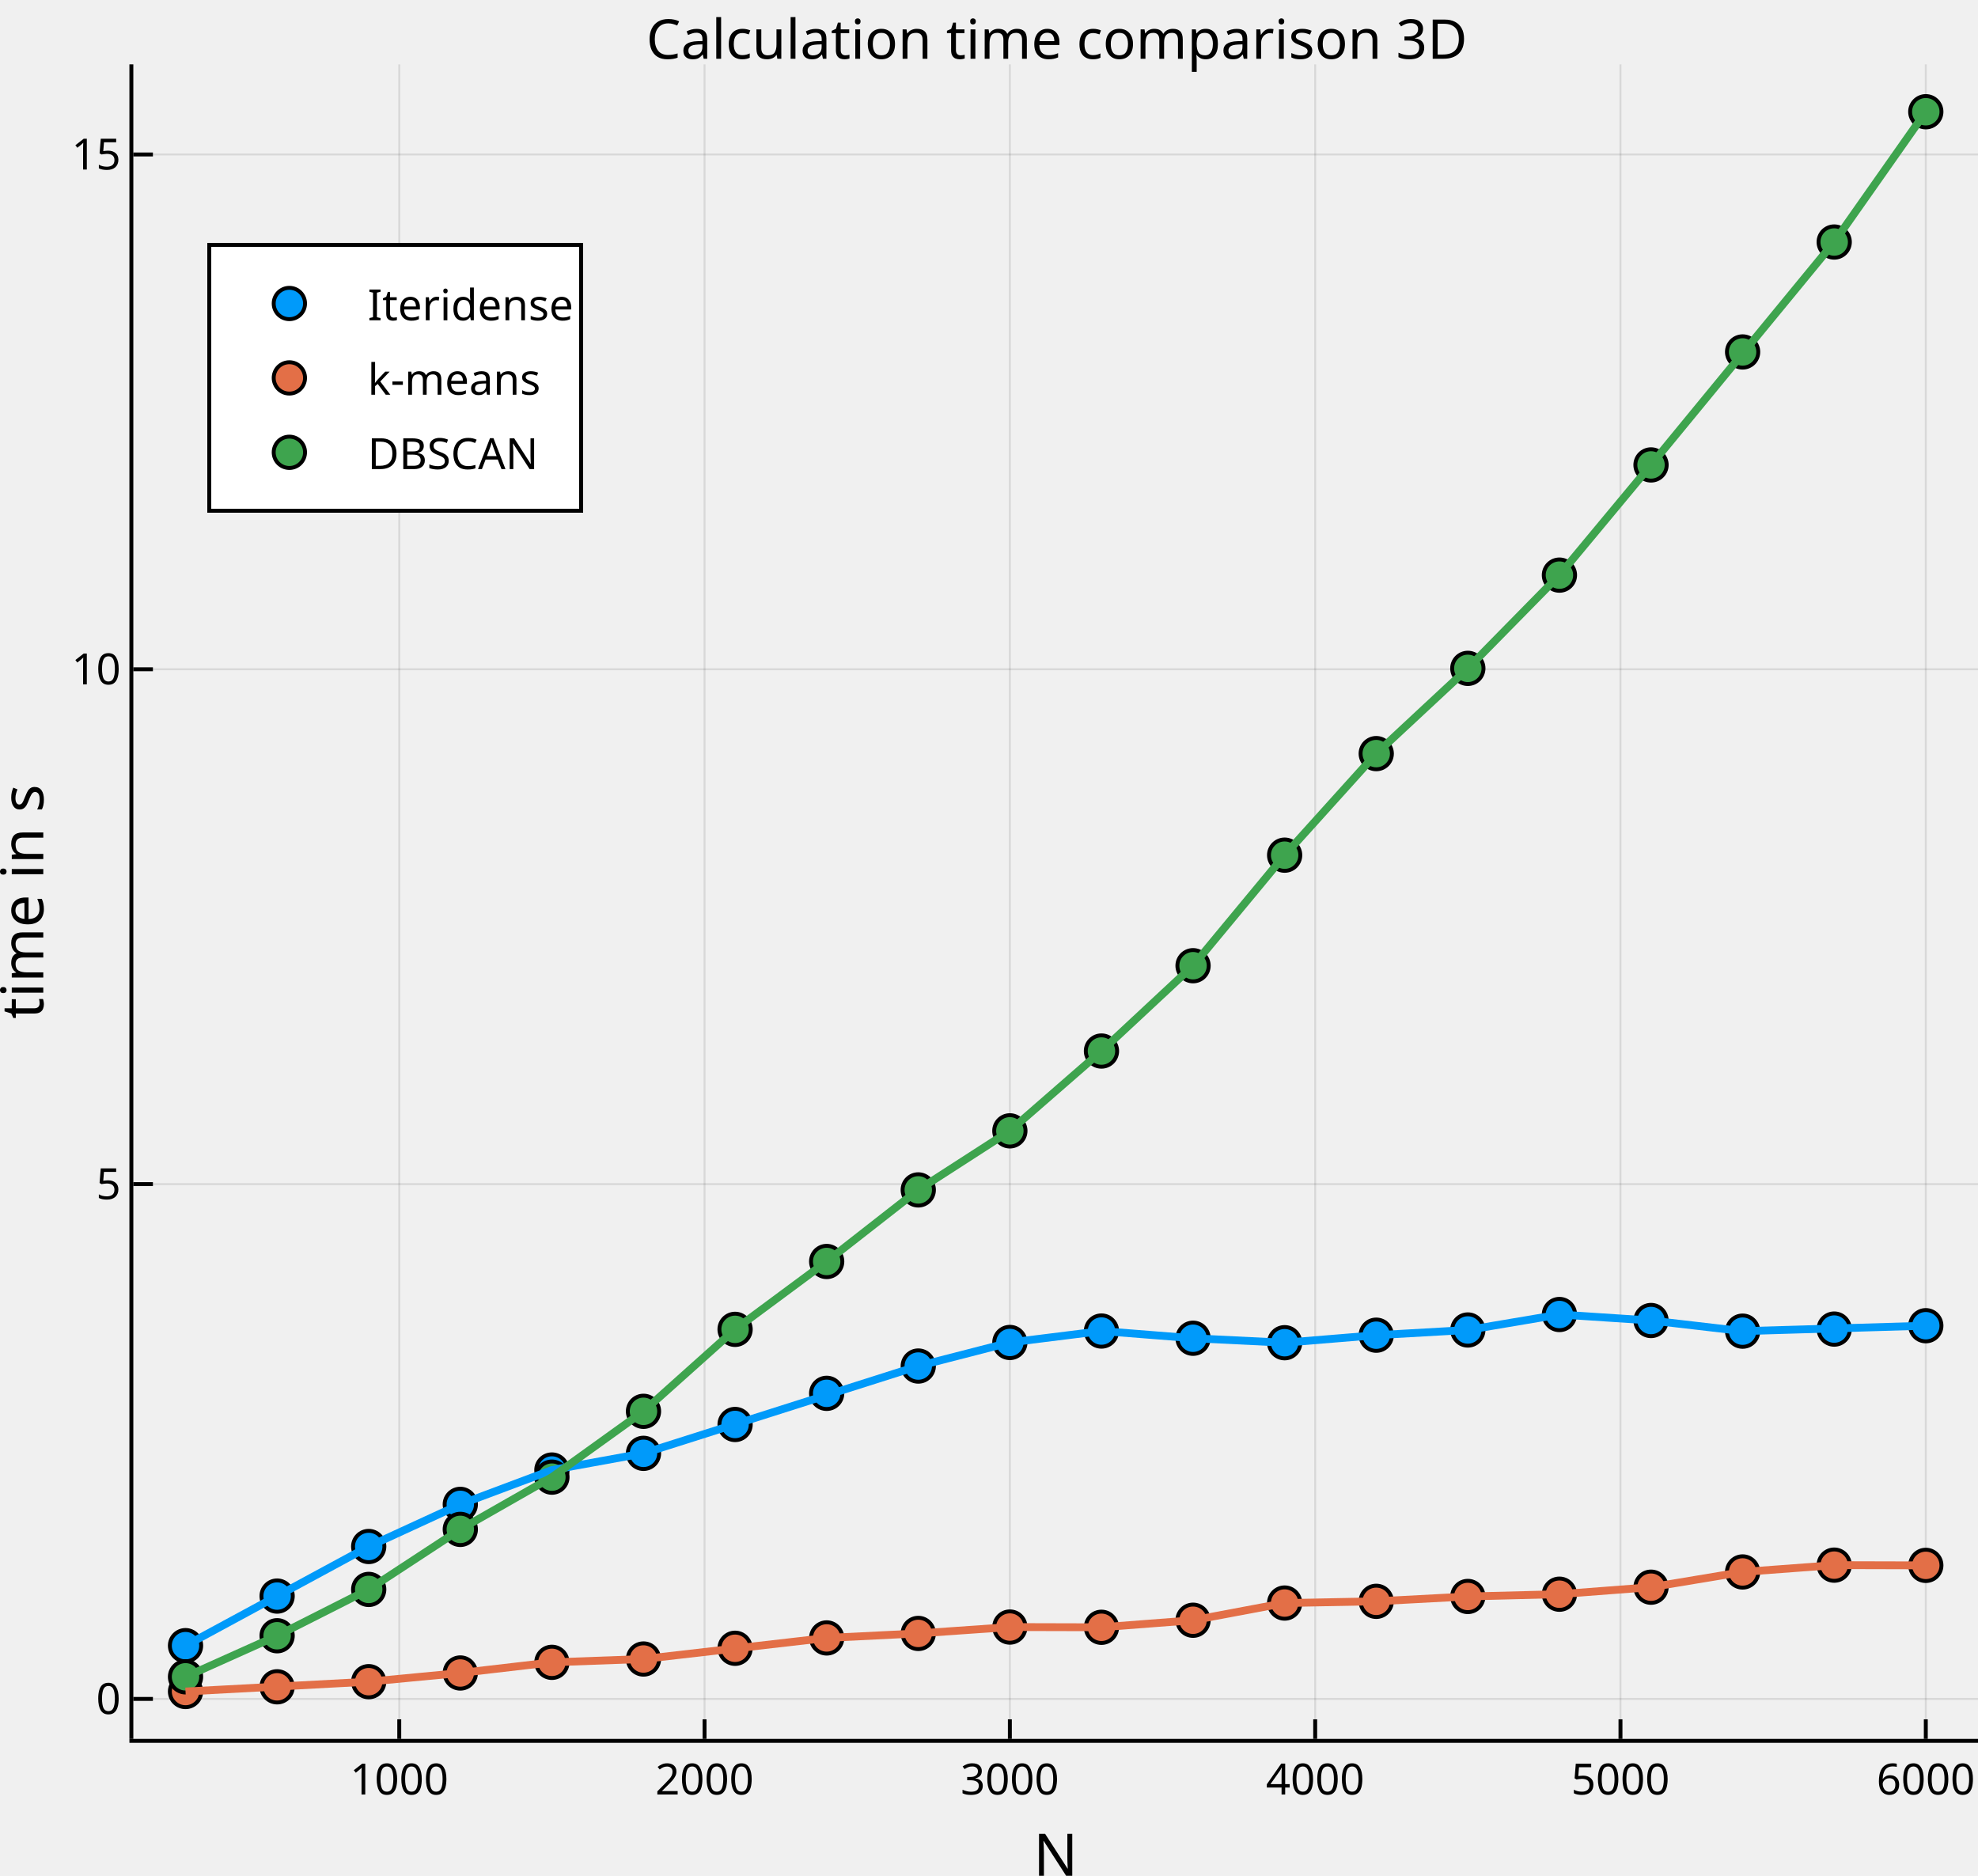
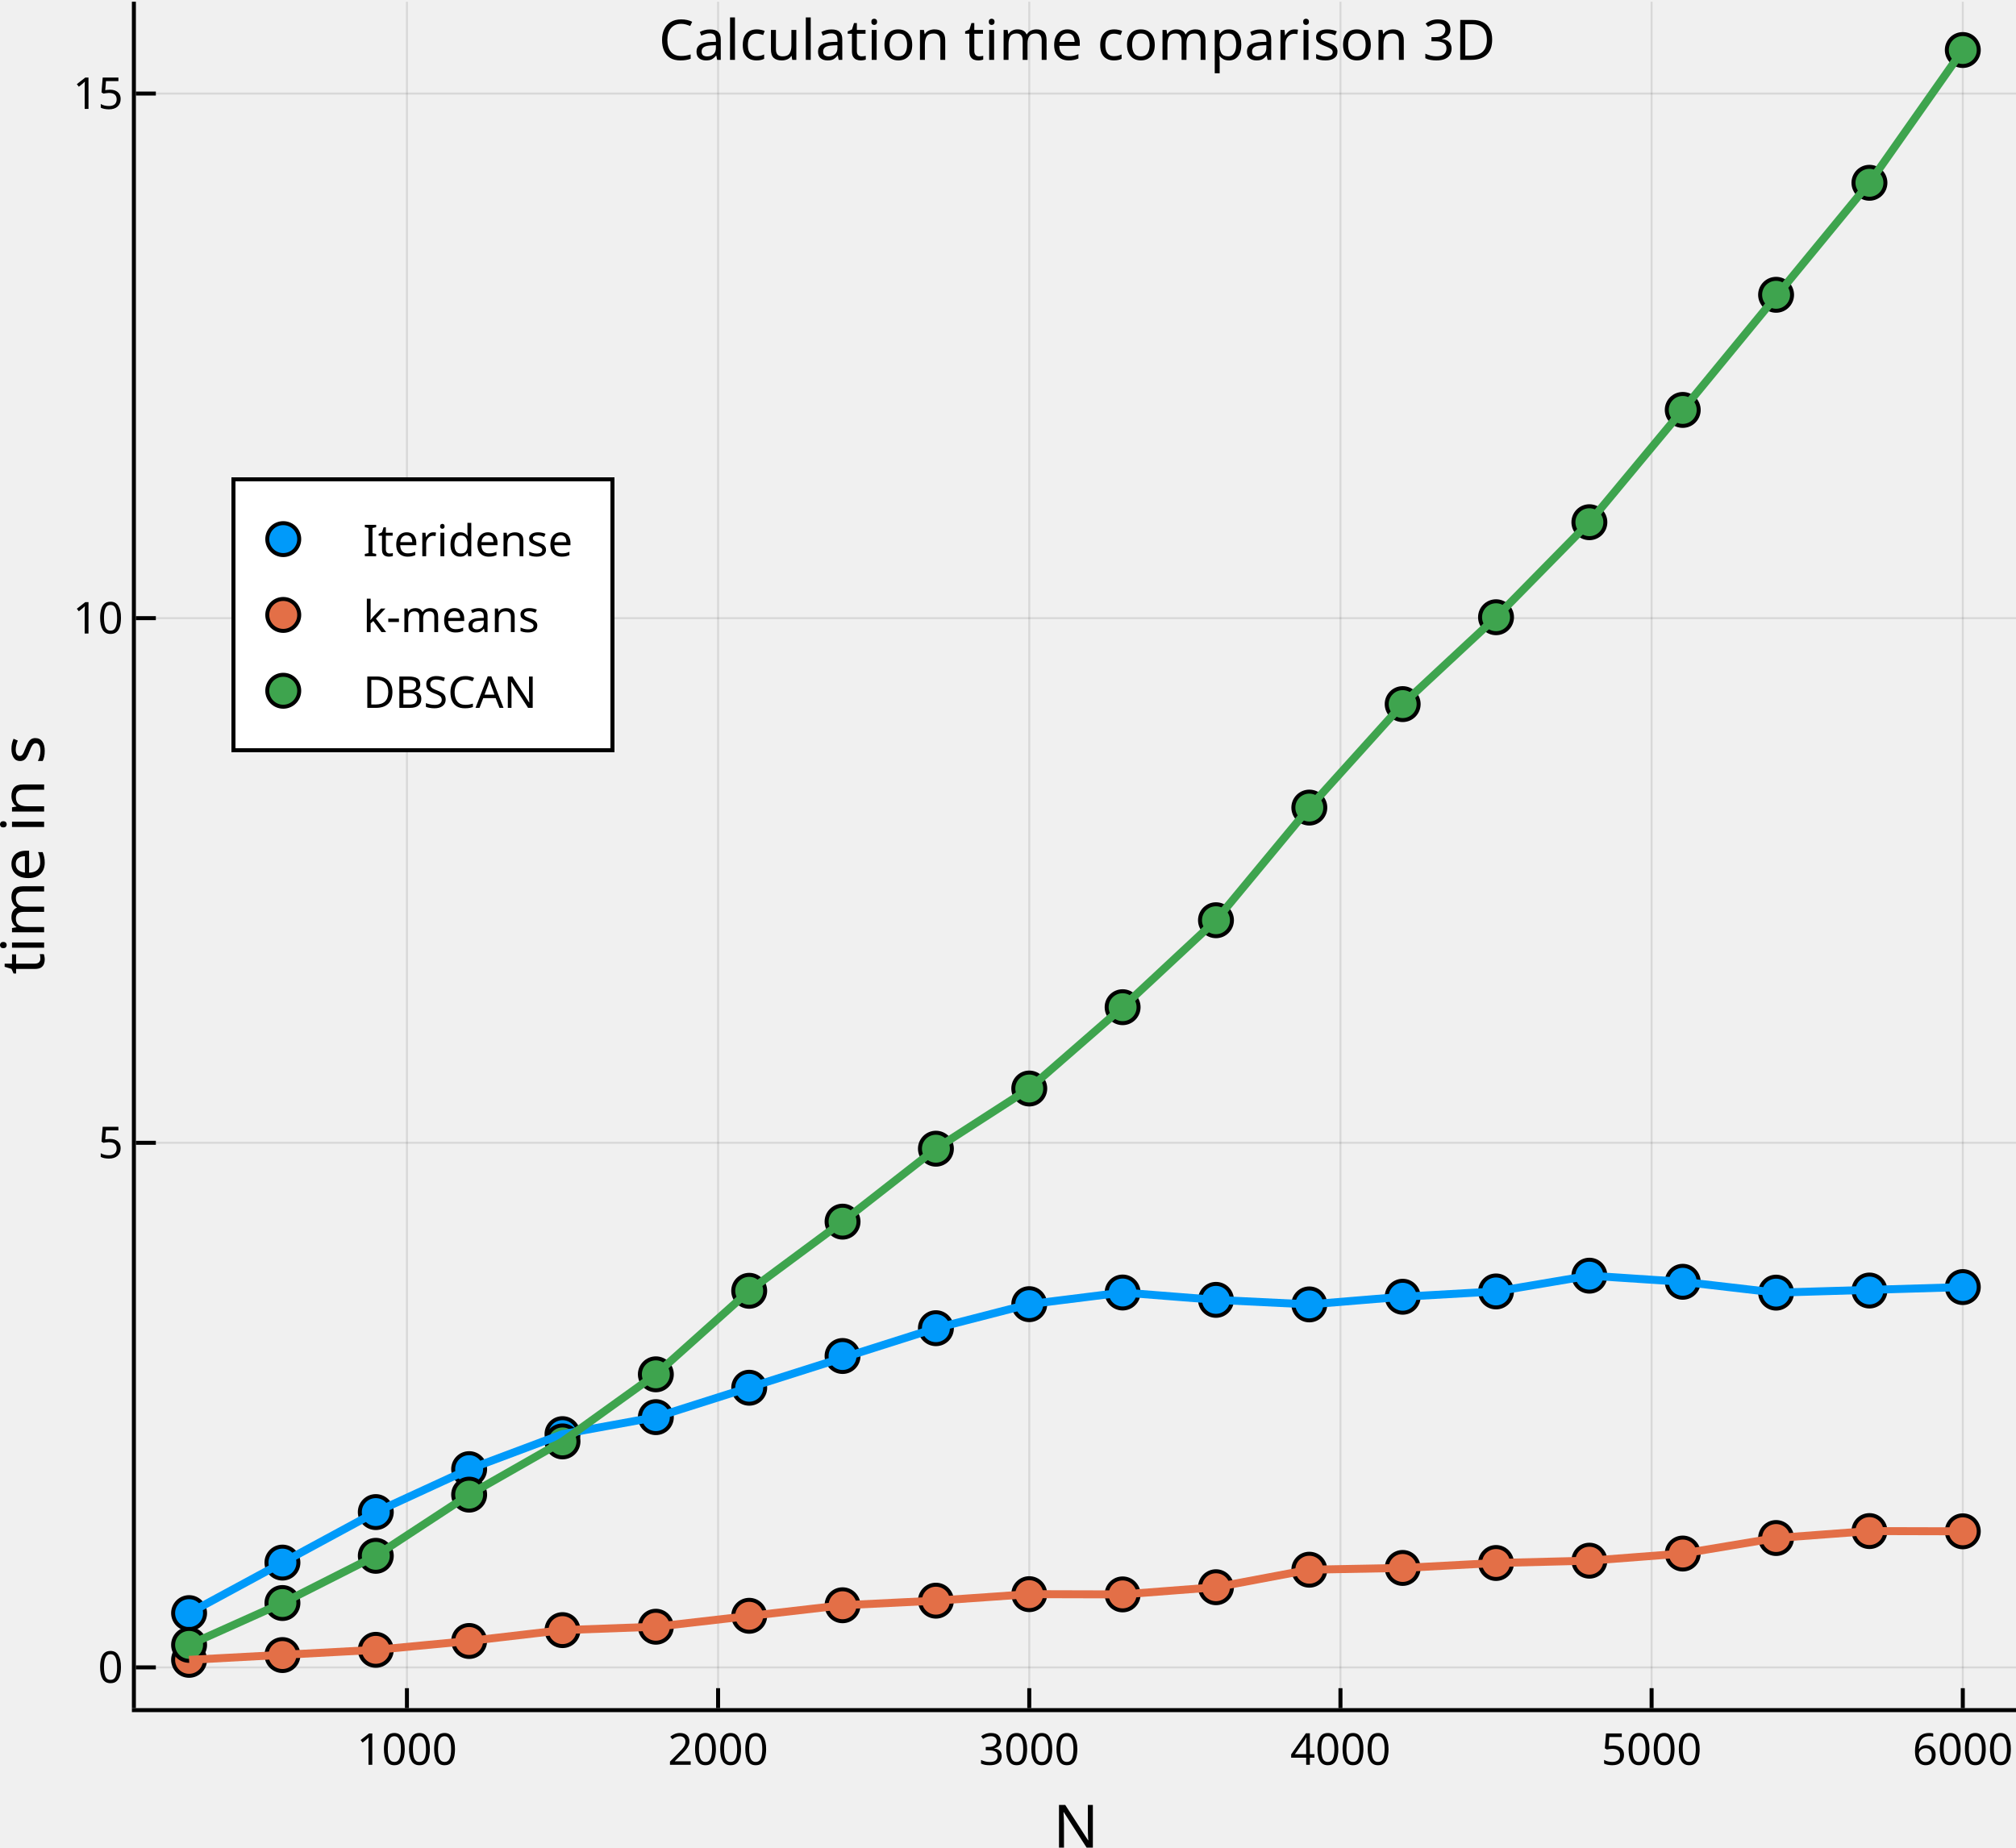
- <svg xmlns="http://www.w3.org/2000/svg" class="main-svg" width="505.118" height="479" version="1.1" id="svg193">
+ <svg xmlns="http://www.w3.org/2000/svg" class="main-svg" width="505.118" height="463" version="1.1" id="svg193">
  <defs id="defs-9450dd">
    <g class="clips" id="g5">
      <clipPath id="clip9450ddxyplot" class="plotclip">
        <rect width="471.07" height="427.61" id="rect2" x="0" y="0" />
      </clipPath>
      <clipPath class="axesclip" id="clip9450ddx">
        <rect x="36.993" y="0" width="471.07" height="512" id="rect3" />
      </clipPath>
      <clipPath class="axesclip" id="clip9450ddy">
        <rect x="0" y="36.433" width="512" height="427.61" id="rect4" />
      </clipPath>
      <clipPath class="axesclip" id="clip9450ddxy">
        <rect x="36.993" y="36.433" width="471.07" height="427.61" id="rect5" />
      </clipPath>
    </g>
    <g class="gradients" id="g6" />
    <g class="patterns" id="g7" />
  </defs>
-   <g class="bglayer" id="g8" transform="translate(-2.945383,-20)" />
-   <g class="layer-below" id="g11" transform="translate(-2.945383,-20)">
+   <g class="bglayer" id="g8" transform="translate(-2.945384,-36)" />
+   <g class="layer-below" id="g11" transform="translate(-2.945384,-36)">
    <g class="imagelayer" id="g9" />
    <g class="shapelayer" id="g10" />
  </g>
-   <g class="cartesianlayer" id="g151" transform="translate(-2.945383,-20)">
+   <g class="cartesianlayer" id="g151" transform="translate(-2.945384,-36)">
    <g class="subplot xy" id="g150">
      <g class="layer-subplot" id="g14">
        <g class="shapelayer" id="g12" />
        <g class="imagelayer" id="g13" />
      </g>
      <g class="minor-gridlayer" id="g17">
        <g class="x" id="g15" />
        <g class="y" id="g16" />
      </g>
      <g class="gridlayer" id="g27">
        <g class="x" id="g22">
          <path class="xgrid crisp" transform="translate(104.9026)" d="M 0,36.433 V 464.043" style="stroke:#000000;stroke-width:0.5px;stroke-opacity:0.1" id="path17" />
          <path class="xgrid crisp" transform="translate(182.8626)" d="M 0,36.433 V 464.043" style="stroke:#000000;stroke-width:0.5px;stroke-opacity:0.1" id="path18" />
          <path class="xgrid crisp" transform="translate(260.8326)" d="M 0,36.433 V 464.043" style="stroke:#000000;stroke-width:0.5px;stroke-opacity:0.1" id="path19" />
          <path class="xgrid crisp" transform="translate(338.8026)" d="M 0,36.433 V 464.043" style="stroke:#000000;stroke-width:0.5px;stroke-opacity:0.1" id="path20" />
          <path class="xgrid crisp" transform="translate(416.7626)" d="M 0,36.433 V 464.043" style="stroke:#000000;stroke-width:0.5px;stroke-opacity:0.1" id="path21" />
          <path class="xgrid crisp" transform="translate(494.7326)" d="M 0,36.433 V 464.043" style="stroke:#000000;stroke-width:0.5px;stroke-opacity:0.1" id="path22" />
        </g>
        <g class="y" id="g26">
          <path class="ygrid crisp" transform="translate(0,453.8333)" d="M 36.993,0 H 508.063" style="stroke:#000000;stroke-width:0.5px;stroke-opacity:0.1" id="path23" />
          <path class="ygrid crisp" transform="translate(0,322.3732)" d="M 36.993,0 H 508.063" style="stroke:#000000;stroke-width:0.5px;stroke-opacity:0.1" id="path24" />
          <path class="ygrid crisp" transform="translate(0,190.9033)" d="M 36.993,0 H 508.063" style="stroke:#000000;stroke-width:0.5px;stroke-opacity:0.1" id="path25" />
          <path class="ygrid crisp" transform="translate(0,59.44325)" d="M 36.993,0 H 508.063" style="stroke:#000000;stroke-width:0.5px;stroke-opacity:0.1" id="path26" />
        </g>
      </g>
      <g class="zerolinelayer" id="g28" />
      <g class="layer-between" id="g31">
        <g class="shapelayer" id="g29" />
        <g class="imagelayer" id="g30" />
      </g>
      <path class="xlines-below" id="path31" d="" />
      <path class="ylines-below" id="path32" d="" />
      <g class="overlines-below" id="g32" />
      <g class="xaxislayer-below" id="g33" />
      <g class="yaxislayer-below" id="g34" />
      <g class="overaxes-below" id="g35" />
      <g class="overplot" id="g128">
        <g class="xy" transform="translate(36.99256,36.43325)" clip-path="url(#clip9450ddxyplot)" id="g127">
          <g class="scatterlayer mlayer" id="g126">
            <g class="trace scatter tracea3b694" style="opacity:1;stroke-miterlimit:2" id="g59">
              <g class="fills" id="g36" />
              <g class="errorbars" id="g37" />
              <g class="lines" id="g38" />
              <g class="points" id="g57">
                <path class="point" transform="translate(13.33,403.8)" d="M 4,0 A 4,4 0 1 1 0,-4 4,4 0 0 1 4,0 Z" style="opacity:1;fill:#009afa;fill-opacity:1;stroke:#000000;stroke-width:1px;stroke-opacity:1" id="path38" />
                <path class="point" transform="translate(36.72,391.14)" d="M 4,0 A 4,4 0 1 1 0,-4 4,4 0 0 1 4,0 Z" style="opacity:1;fill:#009afa;fill-opacity:1;stroke:#000000;stroke-width:1px;stroke-opacity:1" id="path39" />
                <path class="point" transform="translate(60.11,378.48)" d="M 4,0 A 4,4 0 1 1 0,-4 4,4 0 0 1 4,0 Z" style="opacity:1;fill:#009afa;fill-opacity:1;stroke:#000000;stroke-width:1px;stroke-opacity:1" id="path40" />
                <path class="point" transform="translate(83.5,367.72)" d="M 4,0 A 4,4 0 1 1 0,-4 4,4 0 0 1 4,0 Z" style="opacity:1;fill:#009afa;fill-opacity:1;stroke:#000000;stroke-width:1px;stroke-opacity:1" id="path41" />
                <path class="point" transform="translate(106.89,358.95)" d="M 4,0 A 4,4 0 1 1 0,-4 4,4 0 0 1 4,0 Z" style="opacity:1;fill:#009afa;fill-opacity:1;stroke:#000000;stroke-width:1px;stroke-opacity:1" id="path42" />
                <path class="point" transform="translate(130.28,354.69)" d="M 4,0 A 4,4 0 1 1 0,-4 4,4 0 0 1 4,0 Z" style="opacity:1;fill:#009afa;fill-opacity:1;stroke:#000000;stroke-width:1px;stroke-opacity:1" id="path43" />
                <path class="point" transform="translate(153.67,347.32)" d="M 4,0 A 4,4 0 1 1 0,-4 4,4 0 0 1 4,0 Z" style="opacity:1;fill:#009afa;fill-opacity:1;stroke:#000000;stroke-width:1px;stroke-opacity:1" id="path44" />
                <path class="point" transform="translate(177.06,339.37)" d="M 4,0 A 4,4 0 1 1 0,-4 4,4 0 0 1 4,0 Z" style="opacity:1;fill:#009afa;fill-opacity:1;stroke:#000000;stroke-width:1px;stroke-opacity:1" id="path45" />
                <path class="point" transform="translate(200.45,332.4)" d="M 4,0 A 4,4 0 1 1 0,-4 4,4 0 0 1 4,0 Z" style="opacity:1;fill:#009afa;fill-opacity:1;stroke:#000000;stroke-width:1px;stroke-opacity:1" id="path46" />
                <path class="point" transform="translate(223.84,326.38)" d="M 4,0 A 4,4 0 1 1 0,-4 4,4 0 0 1 4,0 Z" style="opacity:1;fill:#009afa;fill-opacity:1;stroke:#000000;stroke-width:1px;stroke-opacity:1" id="path47" />
                <path class="point" transform="translate(247.23,323.46)" d="M 4,0 A 4,4 0 1 1 0,-4 4,4 0 0 1 4,0 Z" style="opacity:1;fill:#009afa;fill-opacity:1;stroke:#000000;stroke-width:1px;stroke-opacity:1" id="path48" />
                <path class="point" transform="translate(270.62,325.3)" d="M 4,0 A 4,4 0 1 1 0,-4 4,4 0 0 1 4,0 Z" style="opacity:1;fill:#009afa;fill-opacity:1;stroke:#000000;stroke-width:1px;stroke-opacity:1" id="path49" />
                <path class="point" transform="translate(294.01,326.44)" d="M 4,0 A 4,4 0 1 1 0,-4 4,4 0 0 1 4,0 Z" style="opacity:1;fill:#009afa;fill-opacity:1;stroke:#000000;stroke-width:1px;stroke-opacity:1" id="path50" />
                <path class="point" transform="translate(317.4,324.52)" d="M 4,0 A 4,4 0 1 1 0,-4 4,4 0 0 1 4,0 Z" style="opacity:1;fill:#009afa;fill-opacity:1;stroke:#000000;stroke-width:1px;stroke-opacity:1" id="path51" />
                <path class="point" transform="translate(340.79,323.19)" d="M 4,0 A 4,4 0 1 1 0,-4 4,4 0 0 1 4,0 Z" style="opacity:1;fill:#009afa;fill-opacity:1;stroke:#000000;stroke-width:1px;stroke-opacity:1" id="path52" />
                <path class="point" transform="translate(364.18,319.24)" d="M 4,0 A 4,4 0 1 1 0,-4 4,4 0 0 1 4,0 Z" style="opacity:1;fill:#009afa;fill-opacity:1;stroke:#000000;stroke-width:1px;stroke-opacity:1" id="path53" />
                <path class="point" transform="translate(387.57,320.77)" d="M 4,0 A 4,4 0 1 1 0,-4 4,4 0 0 1 4,0 Z" style="opacity:1;fill:#009afa;fill-opacity:1;stroke:#000000;stroke-width:1px;stroke-opacity:1" id="path54" />
                <path class="point" transform="translate(410.96,323.49)" d="M 4,0 A 4,4 0 1 1 0,-4 4,4 0 0 1 4,0 Z" style="opacity:1;fill:#009afa;fill-opacity:1;stroke:#000000;stroke-width:1px;stroke-opacity:1" id="path55" />
                <path class="point" transform="translate(434.35,322.96)" d="M 4,0 A 4,4 0 1 1 0,-4 4,4 0 0 1 4,0 Z" style="opacity:1;fill:#009afa;fill-opacity:1;stroke:#000000;stroke-width:1px;stroke-opacity:1" id="path56" />
                <path class="point" transform="translate(457.74,322.1)" d="M 4,0 A 4,4 0 1 1 0,-4 4,4 0 0 1 4,0 Z" style="opacity:1;fill:#009afa;fill-opacity:1;stroke:#000000;stroke-width:1px;stroke-opacity:1" id="path57" />
              </g>
              <g class="text" id="g58" />
            </g>
            <g class="trace scatter tracee10863" style="opacity:1;stroke-miterlimit:2" id="g83">
              <g class="fills" id="g60" />
              <g class="errorbars" id="g61" />
              <g class="lines" id="g62" />
              <g class="points" id="g81">
                <path class="point" transform="translate(13.33,415.51)" d="M 4,0 A 4,4 0 1 1 0,-4 4,4 0 0 1 4,0 Z" style="opacity:1;fill:#e36f47;fill-opacity:1;stroke:#000000;stroke-width:1px;stroke-opacity:1" id="path62" />
                <path class="point" transform="translate(36.72,414.31)" d="M 4,0 A 4,4 0 1 1 0,-4 4,4 0 0 1 4,0 Z" style="opacity:1;fill:#e36f47;fill-opacity:1;stroke:#000000;stroke-width:1px;stroke-opacity:1" id="path63" />
                <path class="point" transform="translate(60.11,413)" d="M 4,0 A 4,4 0 1 1 0,-4 4,4 0 0 1 4,0 Z" style="opacity:1;fill:#e36f47;fill-opacity:1;stroke:#000000;stroke-width:1px;stroke-opacity:1" id="path64" />
                <path class="point" transform="translate(83.5,410.78)" d="M 4,0 A 4,4 0 1 1 0,-4 4,4 0 0 1 4,0 Z" style="opacity:1;fill:#e36f47;fill-opacity:1;stroke:#000000;stroke-width:1px;stroke-opacity:1" id="path65" />
                <path class="point" transform="translate(106.89,408.06)" d="M 4,0 A 4,4 0 1 1 0,-4 4,4 0 0 1 4,0 Z" style="opacity:1;fill:#e36f47;fill-opacity:1;stroke:#000000;stroke-width:1px;stroke-opacity:1" id="path66" />
                <path class="point" transform="translate(130.28,407.21)" d="M 4,0 A 4,4 0 1 1 0,-4 4,4 0 0 1 4,0 Z" style="opacity:1;fill:#e36f47;fill-opacity:1;stroke:#000000;stroke-width:1px;stroke-opacity:1" id="path67" />
                <path class="point" transform="translate(153.67,404.47)" d="M 4,0 A 4,4 0 1 1 0,-4 4,4 0 0 1 4,0 Z" style="opacity:1;fill:#e36f47;fill-opacity:1;stroke:#000000;stroke-width:1px;stroke-opacity:1" id="path68" />
                <path class="point" transform="translate(177.06,401.83)" d="M 4,0 A 4,4 0 1 1 0,-4 4,4 0 0 1 4,0 Z" style="opacity:1;fill:#e36f47;fill-opacity:1;stroke:#000000;stroke-width:1px;stroke-opacity:1" id="path69" />
                <path class="point" transform="translate(200.45,400.68)" d="M 4,0 A 4,4 0 1 1 0,-4 4,4 0 0 1 4,0 Z" style="opacity:1;fill:#e36f47;fill-opacity:1;stroke:#000000;stroke-width:1px;stroke-opacity:1" id="path70" />
                <path class="point" transform="translate(223.84,399.05)" d="M 4,0 A 4,4 0 1 1 0,-4 4,4 0 0 1 4,0 Z" style="opacity:1;fill:#e36f47;fill-opacity:1;stroke:#000000;stroke-width:1px;stroke-opacity:1" id="path71" />
                <path class="point" transform="translate(247.23,399.11)" d="M 4,0 A 4,4 0 1 1 0,-4 4,4 0 0 1 4,0 Z" style="opacity:1;fill:#e36f47;fill-opacity:1;stroke:#000000;stroke-width:1px;stroke-opacity:1" id="path72" />
                <path class="point" transform="translate(270.62,397.31)" d="M 4,0 A 4,4 0 1 1 0,-4 4,4 0 0 1 4,0 Z" style="opacity:1;fill:#e36f47;fill-opacity:1;stroke:#000000;stroke-width:1px;stroke-opacity:1" id="path73" />
                <path class="point" transform="translate(294.01,392.92)" d="M 4,0 A 4,4 0 1 1 0,-4 4,4 0 0 1 4,0 Z" style="opacity:1;fill:#e36f47;fill-opacity:1;stroke:#000000;stroke-width:1px;stroke-opacity:1" id="path74" />
                <path class="point" transform="translate(317.4,392.48)" d="M 4,0 A 4,4 0 1 1 0,-4 4,4 0 0 1 4,0 Z" style="opacity:1;fill:#e36f47;fill-opacity:1;stroke:#000000;stroke-width:1px;stroke-opacity:1" id="path75" />
                <path class="point" transform="translate(340.79,391.24)" d="M 4,0 A 4,4 0 1 1 0,-4 4,4 0 0 1 4,0 Z" style="opacity:1;fill:#e36f47;fill-opacity:1;stroke:#000000;stroke-width:1px;stroke-opacity:1" id="path76" />
                <path class="point" transform="translate(364.18,390.66)" d="M 4,0 A 4,4 0 1 1 0,-4 4,4 0 0 1 4,0 Z" style="opacity:1;fill:#e36f47;fill-opacity:1;stroke:#000000;stroke-width:1px;stroke-opacity:1" id="path77" />
                <path class="point" transform="translate(387.57,388.87)" d="M 4,0 A 4,4 0 1 1 0,-4 4,4 0 0 1 4,0 Z" style="opacity:1;fill:#e36f47;fill-opacity:1;stroke:#000000;stroke-width:1px;stroke-opacity:1" id="path78" />
                <path class="point" transform="translate(410.96,384.98)" d="M 4,0 A 4,4 0 1 1 0,-4 4,4 0 0 1 4,0 Z" style="opacity:1;fill:#e36f47;fill-opacity:1;stroke:#000000;stroke-width:1px;stroke-opacity:1" id="path79" />
                <path class="point" transform="translate(434.35,383.24)" d="M 4,0 A 4,4 0 1 1 0,-4 4,4 0 0 1 4,0 Z" style="opacity:1;fill:#e36f47;fill-opacity:1;stroke:#000000;stroke-width:1px;stroke-opacity:1" id="path80" />
                <path class="point" transform="translate(457.74,383.3)" d="M 4,0 A 4,4 0 1 1 0,-4 4,4 0 0 1 4,0 Z" style="opacity:1;fill:#e36f47;fill-opacity:1;stroke:#000000;stroke-width:1px;stroke-opacity:1" id="path81" />
              </g>
              <g class="text" id="g82" />
            </g>
            <g class="trace scatter trace225c1b" style="opacity:1;stroke-miterlimit:2" id="g107">
              <g class="fills" id="g84" />
              <g class="errorbars" id="g85" />
              <g class="lines" id="g86" />
              <g class="points" id="g105">
                <path class="point" transform="translate(13.33,411.76)" d="M 4,0 A 4,4 0 1 1 0,-4 4,4 0 0 1 4,0 Z" style="opacity:1;fill:#3ea44e;fill-opacity:1;stroke:#000000;stroke-width:1px;stroke-opacity:1" id="path86" />
                <path class="point" transform="translate(36.72,401.27)" d="M 4,0 A 4,4 0 1 1 0,-4 4,4 0 0 1 4,0 Z" style="opacity:1;fill:#3ea44e;fill-opacity:1;stroke:#000000;stroke-width:1px;stroke-opacity:1" id="path87" />
                <path class="point" transform="translate(60.11,389.44)" d="M 4,0 A 4,4 0 1 1 0,-4 4,4 0 0 1 4,0 Z" style="opacity:1;fill:#3ea44e;fill-opacity:1;stroke:#000000;stroke-width:1px;stroke-opacity:1" id="path88" />
                <path class="point" transform="translate(83.5,374.11)" d="M 4,0 A 4,4 0 1 1 0,-4 4,4 0 0 1 4,0 Z" style="opacity:1;fill:#3ea44e;fill-opacity:1;stroke:#000000;stroke-width:1px;stroke-opacity:1" id="path89" />
                <path class="point" transform="translate(106.89,360.77)" d="M 4,0 A 4,4 0 1 1 0,-4 4,4 0 0 1 4,0 Z" style="opacity:1;fill:#3ea44e;fill-opacity:1;stroke:#000000;stroke-width:1px;stroke-opacity:1" id="path90" />
                <path class="point" transform="translate(130.28,343.96)" d="M 4,0 A 4,4 0 1 1 0,-4 4,4 0 0 1 4,0 Z" style="opacity:1;fill:#3ea44e;fill-opacity:1;stroke:#000000;stroke-width:1px;stroke-opacity:1" id="path91" />
                <path class="point" transform="translate(153.67,323.03)" d="M 4,0 A 4,4 0 1 1 0,-4 4,4 0 0 1 4,0 Z" style="opacity:1;fill:#3ea44e;fill-opacity:1;stroke:#000000;stroke-width:1px;stroke-opacity:1" id="path92" />
                <path class="point" transform="translate(177.06,305.7)" d="M 4,0 A 4,4 0 1 1 0,-4 4,4 0 0 1 4,0 Z" style="opacity:1;fill:#3ea44e;fill-opacity:1;stroke:#000000;stroke-width:1px;stroke-opacity:1" id="path93" />
                <path class="point" transform="translate(200.45,287.42)" d="M 4,0 A 4,4 0 1 1 0,-4 4,4 0 0 1 4,0 Z" style="opacity:1;fill:#3ea44e;fill-opacity:1;stroke:#000000;stroke-width:1px;stroke-opacity:1" id="path94" />
                <path class="point" transform="translate(223.84,272.34)" d="M 4,0 A 4,4 0 1 1 0,-4 4,4 0 0 1 4,0 Z" style="opacity:1;fill:#3ea44e;fill-opacity:1;stroke:#000000;stroke-width:1px;stroke-opacity:1" id="path95" />
                <path class="point" transform="translate(247.23,251.96)" d="M 4,0 A 4,4 0 1 1 0,-4 4,4 0 0 1 4,0 Z" style="opacity:1;fill:#3ea44e;fill-opacity:1;stroke:#000000;stroke-width:1px;stroke-opacity:1" id="path96" />
                <path class="point" transform="translate(270.62,230.17)" d="M 4,0 A 4,4 0 1 1 0,-4 4,4 0 0 1 4,0 Z" style="opacity:1;fill:#3ea44e;fill-opacity:1;stroke:#000000;stroke-width:1px;stroke-opacity:1" id="path97" />
                <path class="point" transform="translate(294.01,201.94)" d="M 4,0 A 4,4 0 1 1 0,-4 4,4 0 0 1 4,0 Z" style="opacity:1;fill:#3ea44e;fill-opacity:1;stroke:#000000;stroke-width:1px;stroke-opacity:1" id="path98" />
                <path class="point" transform="translate(317.4,176.01)" d="M 4,0 A 4,4 0 1 1 0,-4 4,4 0 0 1 4,0 Z" style="opacity:1;fill:#3ea44e;fill-opacity:1;stroke:#000000;stroke-width:1px;stroke-opacity:1" id="path99" />
                <path class="point" transform="translate(340.79,154.24)" d="M 4,0 A 4,4 0 1 1 0,-4 4,4 0 0 1 4,0 Z" style="opacity:1;fill:#3ea44e;fill-opacity:1;stroke:#000000;stroke-width:1px;stroke-opacity:1" id="path100" />
                <path class="point" transform="translate(364.18,130.43)" d="M 4,0 A 4,4 0 1 1 0,-4 4,4 0 0 1 4,0 Z" style="opacity:1;fill:#3ea44e;fill-opacity:1;stroke:#000000;stroke-width:1px;stroke-opacity:1" id="path101" />
                <path class="point" transform="translate(387.57,102.29)" d="M 4,0 A 4,4 0 1 1 0,-4 4,4 0 0 1 4,0 Z" style="opacity:1;fill:#3ea44e;fill-opacity:1;stroke:#000000;stroke-width:1px;stroke-opacity:1" id="path102" />
                <path class="point" transform="translate(410.96,73.44)" d="M 4,0 A 4,4 0 1 1 0,-4 4,4 0 0 1 4,0 Z" style="opacity:1;fill:#3ea44e;fill-opacity:1;stroke:#000000;stroke-width:1px;stroke-opacity:1" id="path103" />
                <path class="point" transform="translate(434.35,45.37)" d="M 4,0 A 4,4 0 1 1 0,-4 4,4 0 0 1 4,0 Z" style="opacity:1;fill:#3ea44e;fill-opacity:1;stroke:#000000;stroke-width:1px;stroke-opacity:1" id="path104" />
                <path class="point" transform="translate(457.74,12.1)" d="M 4,0 A 4,4 0 1 1 0,-4 4,4 0 0 1 4,0 Z" style="opacity:1;fill:#3ea44e;fill-opacity:1;stroke:#000000;stroke-width:1px;stroke-opacity:1" id="path105" />
              </g>
              <g class="text" id="g106" />
            </g>
            <g class="trace scatter trace5a25fa" style="opacity:1;stroke-miterlimit:2" id="g113">
              <g class="fills" id="g108" />
              <g class="errorbars" id="g109" />
              <g class="lines" id="g110">
                <path class="js-line" d="m 13.33,403.8 46.78,-25.32 23.39,-10.76 23.39,-8.77 23.39,-4.26 70.17,-22.29 23.39,-6.02 23.39,-2.92 23.39,1.84 23.39,1.14 23.39,-1.92 23.39,-1.33 23.39,-3.95 23.39,1.53 23.39,2.72 46.78,-1.39" style="opacity:1;vector-effect:none;fill:none;stroke:#009afa;stroke-width:2px;stroke-opacity:1" id="path109" />
              </g>
              <g class="points" id="g111" />
              <g class="text" id="g112" />
            </g>
            <g class="trace scatter trace7d11cc" style="opacity:1;stroke-miterlimit:2" id="g119">
              <g class="fills" id="g114" />
              <g class="errorbars" id="g115" />
              <g class="lines" id="g116">
                <path class="js-line" d="m 13.33,415.51 46.78,-2.51 23.39,-2.22 23.39,-2.72 23.39,-0.85 46.78,-5.38 23.39,-1.15 23.39,-1.63 23.39,0.06 23.39,-1.8 23.39,-4.39 23.39,-0.44 23.39,-1.24 23.39,-0.58 23.39,-1.79 23.39,-3.89 23.39,-1.74 23.39,0.06" style="opacity:1;vector-effect:none;fill:none;stroke:#e36f47;stroke-width:2px;stroke-opacity:1" id="path115" />
              </g>
              <g class="points" id="g117" />
              <g class="text" id="g118" />
            </g>
            <g class="trace scatter traceac57f1" style="opacity:1;stroke-miterlimit:2" id="g125">
              <g class="fills" id="g120" />
              <g class="errorbars" id="g121" />
              <g class="lines" id="g122">
                <path class="js-line" d="m 13.33,411.76 23.39,-10.49 23.39,-11.83 23.39,-15.33 23.39,-13.34 23.39,-16.81 23.39,-20.93 23.39,-17.33 23.39,-18.28 23.39,-15.08 23.39,-20.38 23.39,-21.79 23.39,-28.23 23.39,-25.93 23.39,-21.77 23.39,-23.81 23.39,-28.14 46.78,-56.92 23.39,-33.27" style="opacity:1;vector-effect:none;fill:none;stroke:#3ea44e;stroke-width:2px;stroke-opacity:1" id="path121" />
              </g>
              <g class="points" id="g123" />
              <g class="text" id="g124" />
            </g>
          </g>
        </g>
      </g>
      <path class="xlines-above crisp" d="M 35.993,464.543 H 508.063" style="fill:none;stroke:#000000;stroke-width:1px;stroke-opacity:1" id="path128" />
      <path class="ylines-above crisp" d="M 36.493,36.433 V 464.043" style="fill:none;stroke:#000000;stroke-width:1px;stroke-opacity:1" id="path129" />
      <g class="overlines-above" id="g129" />
      <g class="xaxislayer-above" id="g141">
        <path class="xtick ticks crisp" d="m 0,464.043 v -5" transform="translate(104.9026)" style="stroke:#000000;stroke-width:1px;stroke-opacity:1" id="path130" />
        <path class="xtick ticks crisp" d="m 0,464.043 v -5" transform="translate(182.8626)" style="stroke:#000000;stroke-width:1px;stroke-opacity:1" id="path131" />
        <path class="xtick ticks crisp" d="m 0,464.043 v -5" transform="translate(260.8326)" style="stroke:#000000;stroke-width:1px;stroke-opacity:1" id="path132" />
        <path class="xtick ticks crisp" d="m 0,464.043 v -5" transform="translate(338.8026)" style="stroke:#000000;stroke-width:1px;stroke-opacity:1" id="path133" />
        <path class="xtick ticks crisp" d="m 0,464.043 v -5" transform="translate(416.7626)" style="stroke:#000000;stroke-width:1px;stroke-opacity:1" id="path134" />
        <path class="xtick ticks crisp" d="m 0,464.043 v -5" transform="translate(494.7326)" style="stroke:#000000;stroke-width:1px;stroke-opacity:1" id="path135" />
        <g class="xtick" id="g135">
          <text text-anchor="middle" x="0" y="478.243" transform="translate(104.9026)" style="font-size:11px;font-family:sans-serif;white-space:pre;opacity:1;fill:#000000;fill-opacity:1" id="text135">1000</text>
        </g>
        <g class="xtick" id="g136">
          <text text-anchor="middle" x="0" y="478.243" style="font-size:11px;font-family:sans-serif;white-space:pre;opacity:1;fill:#000000;fill-opacity:1" transform="translate(182.8626)" id="text136">2000</text>
        </g>
        <g class="xtick" id="g137">
          <text text-anchor="middle" x="0" y="478.243" style="font-size:11px;font-family:sans-serif;white-space:pre;opacity:1;fill:#000000;fill-opacity:1" transform="translate(260.8326)" id="text137">3000</text>
        </g>
        <g class="xtick" id="g138">
          <text text-anchor="middle" x="0" y="478.243" style="font-size:11px;font-family:sans-serif;white-space:pre;opacity:1;fill:#000000;fill-opacity:1" transform="translate(338.8026)" id="text138">4000</text>
        </g>
        <g class="xtick" id="g139">
          <text text-anchor="middle" x="0" y="478.243" style="font-size:11px;font-family:sans-serif;white-space:pre;opacity:1;fill:#000000;fill-opacity:1" transform="translate(416.7626)" id="text139">5000</text>
        </g>
        <g class="xtick" id="g140">
          <text text-anchor="middle" x="0" y="478.243" style="font-size:11px;font-family:sans-serif;white-space:pre;opacity:1;fill:#000000;fill-opacity:1" transform="translate(494.7326)" id="text140">6000</text>
        </g>
      </g>
      <g class="yaxislayer-above" id="g148">
        <path class="ytick ticks crisp" d="m 36.993,0 h 5" transform="translate(0,453.8333)" style="stroke:#000000;stroke-width:1px;stroke-opacity:1" id="path141" />
        <path class="ytick ticks crisp" d="m 36.993,0 h 5" transform="translate(0,322.3732)" style="stroke:#000000;stroke-width:1px;stroke-opacity:1" id="path142" />
        <path class="ytick ticks crisp" d="m 36.993,0 h 5" transform="translate(0,190.9033)" style="stroke:#000000;stroke-width:1px;stroke-opacity:1" id="path143" />
        <path class="ytick ticks crisp" d="m 36.993,0 h 5" transform="translate(0,59.44325)" style="stroke:#000000;stroke-width:1px;stroke-opacity:1" id="path144" />
        <g class="ytick" id="g144">
          <text text-anchor="end" x="33.793" y="3.85" transform="translate(0,453.8333)" style="font-size:11px;font-family:sans-serif;white-space:pre;opacity:1;fill:#000000;fill-opacity:1" id="text144">0</text>
        </g>
        <g class="ytick" id="g145">
          <text text-anchor="end" x="33.793" y="3.85" style="font-size:11px;font-family:sans-serif;white-space:pre;opacity:1;fill:#000000;fill-opacity:1" transform="translate(0,322.3732)" id="text145">5</text>
        </g>
        <g class="ytick" id="g146">
          <text text-anchor="end" x="33.793" y="3.85" style="font-size:11px;font-family:sans-serif;white-space:pre;opacity:1;fill:#000000;fill-opacity:1" transform="translate(0,190.9033)" id="text146">10</text>
        </g>
        <g class="ytick" id="g147">
          <text text-anchor="end" x="33.793" y="3.85" style="font-size:11px;font-family:sans-serif;white-space:pre;opacity:1;fill:#000000;fill-opacity:1" transform="translate(0,59.44325)" id="text147">15</text>
        </g>
      </g>
      <g class="overaxes-above" id="g149" />
    </g>
  </g>
-   <g class="polarlayer" id="g152" transform="translate(-2.945383,-20)" />
-   <g class="smithlayer" id="g153" transform="translate(-2.945383,-20)" />
-   <g class="ternarylayer" id="g154" transform="translate(-2.945383,-20)" />
-   <g class="geolayer" id="g155" transform="translate(-2.945383,-20)" />
-   <g class="funnelarealayer" id="g156" transform="translate(-2.945383,-20)" />
-   <g class="pielayer" id="g157" transform="translate(-2.945383,-20)" />
-   <g class="iciclelayer" id="g158" transform="translate(-2.945383,-20)" />
-   <g class="treemaplayer" id="g159" transform="translate(-2.945383,-20)" />
-   <g class="sunburstlayer" id="g160" transform="translate(-2.945383,-20)" />
-   <g class="glimages" id="g161" transform="translate(-2.945383,-20)" />
+   <g class="polarlayer" id="g152" transform="translate(-2.945384,-36)" />
+   <g class="smithlayer" id="g153" transform="translate(-2.945384,-36)" />
+   <g class="ternarylayer" id="g154" transform="translate(-2.945384,-36)" />
+   <g class="geolayer" id="g155" transform="translate(-2.945384,-36)" />
+   <g class="funnelarealayer" id="g156" transform="translate(-2.945384,-36)" />
+   <g class="pielayer" id="g157" transform="translate(-2.945384,-36)" />
+   <g class="iciclelayer" id="g158" transform="translate(-2.945384,-36)" />
+   <g class="treemaplayer" id="g159" transform="translate(-2.945384,-36)" />
+   <g class="sunburstlayer" id="g160" transform="translate(-2.945384,-36)" />
+   <g class="glimages" id="g161" transform="translate(-2.945384,-36)" />
  <defs id="topdefs-9450dd">
    <g class="clips" id="g162" />
    <clipPath id="legend9450dd">
      <rect width="94" height="67" x="1" y="1" id="rect162" />
    </clipPath>
  </defs>
-   <g class="layer-above" id="g165" transform="translate(-2.945383,-20)">
+   <g class="layer-above" id="g165" transform="translate(-2.945384,-36)">
    <g class="imagelayer" id="g163" />
    <g class="shapelayer" id="g164" />
  </g>
-   <g class="infolayer" id="g193" transform="translate(-2.945383,-20)">
-     <g class="legend" pointer-events="all" transform="translate(55.84,82)" id="g186">
+   <g class="infolayer" id="g193" transform="translate(-2.945384,-36)">
+     <g class="legend" pointer-events="all" transform="translate(60.91559,155.596)" id="g186">
      <rect class="bg" shape-rendering="crispEdges" width="95" height="68" x="0.5" y="0.5" style="fill:#ffffff;fill-opacity:1;stroke:#000000;stroke-width:1px;stroke-opacity:1" id="rect165" />
-       <g class="scrollbox" clip-path="url(#legend9450dd)" id="g185">
+       <g class="scrollbox" clip-path="url(#legend9450dd)" id="g185" transform="translate(-8)">
        <g class="groups" id="g184">
          <g class="traces" transform="translate(1,15.5)" style="opacity:1" id="g171">
            <text class="legendtext" text-anchor="start" x="40" y="4.29" style="font-size:11px;font-family:sans-serif;white-space:pre;fill:#000000;fill-opacity:1" id="text165">Iteridense</text>
            <g class="layers" style="opacity:1" id="g170">
              <g class="legendfill" id="g166" />
              <g class="legendlines" id="g167" />
              <g class="legendsymbols" id="g169">
                <g class="legendpoints" id="g168">
                  <path class="scatterpts" transform="translate(20)" d="M 4,0 A 4,4 0 1 1 0,-4 4,4 0 0 1 4,0 Z" style="opacity:1;fill:#009afa;fill-opacity:1;stroke:#000000;stroke-width:1px;stroke-opacity:1" id="path167" />
                </g>
              </g>
            </g>
            <rect class="legendtoggle" x="0" y="-9.5" width="88.312" height="19" style="fill:#000000;fill-opacity:0" id="rect170" />
          </g>
          <g class="traces" transform="translate(1,34.5)" style="opacity:1" id="g177">
            <text class="legendtext" text-anchor="start" x="40" y="4.29" style="font-size:11px;font-family:sans-serif;white-space:pre;fill:#000000;fill-opacity:1" id="text171">k-means</text>
            <g class="layers" style="opacity:1" id="g176">
              <g class="legendfill" id="g172" />
              <g class="legendlines" id="g173" />
              <g class="legendsymbols" id="g175">
                <g class="legendpoints" id="g174">
                  <path class="scatterpts" transform="translate(20)" d="M 4,0 A 4,4 0 1 1 0,-4 4,4 0 0 1 4,0 Z" style="opacity:1;fill:#e36f47;fill-opacity:1;stroke:#000000;stroke-width:1px;stroke-opacity:1" id="path173" />
                </g>
              </g>
            </g>
            <rect class="legendtoggle" x="0" y="-9.5" width="88.312" height="19" style="fill:#000000;fill-opacity:0" id="rect176" />
          </g>
          <g class="traces" transform="translate(1,53.5)" style="opacity:1" id="g183">
            <text class="legendtext" text-anchor="start" x="40" y="4.29" style="font-size:11px;font-family:sans-serif;white-space:pre;fill:#000000;fill-opacity:1" id="text177">DBSCAN</text>
            <g class="layers" style="opacity:1" id="g182">
              <g class="legendfill" id="g178" />
              <g class="legendlines" id="g179" />
              <g class="legendsymbols" id="g181">
                <g class="legendpoints" id="g180">
                  <path class="scatterpts" transform="translate(20)" d="M 4,0 A 4,4 0 1 1 0,-4 4,4 0 0 1 4,0 Z" style="opacity:1;fill:#3ea44e;fill-opacity:1;stroke:#000000;stroke-width:1px;stroke-opacity:1" id="path179" />
                </g>
              </g>
            </g>
            <rect class="legendtoggle" x="0" y="-9.5" width="88.312" height="19" style="fill:#000000;fill-opacity:0" id="rect182" />
          </g>
        </g>
      </g>
      <rect class="scrollbar" rx="20" ry="3" width="0" height="0" x="0" y="0" style="fill:#808ba4;fill-opacity:1" id="rect185" />
    </g>
    <g class="g-gtitle" id="g187" />
    <g class="g-xtitle" transform="translate(0,-20.04331)" id="g188">
      <text class="xtitle" x="272.528" y="519.043" text-anchor="middle" style="font-size:15px;font-family:sans-serif;white-space:pre;opacity:1;fill:#000000;fill-opacity:1" id="text187">N</text>
    </g>
    <g class="g-ytitle" transform="translate(17.00781)" id="g189">
      <text class="ytitle" transform="rotate(-90,-3.007437,250.2383)" x="-3.007" y="250.238" text-anchor="middle" style="font-size:15px;font-family:sans-serif;white-space:pre;opacity:1;fill:#000000;fill-opacity:1" id="text188">time in s</text>
    </g>
-     <g class="annotation" data-index="0" style="opacity:1" id="g192">
+     <g class="annotation" data-index="0" style="opacity:1" id="g192" transform="translate(0,16)">
      <g class="annotation-text-g" id="g191">
        <g class="cursor-pointer" transform="translate(172,20)" id="g190">
          <rect class="bg" x="0.5" y="0.5" width="201" height="19" style="fill:#000000;fill-opacity:0;stroke:#000000;stroke-width:1px;stroke-opacity:0" id="rect189" />
          <text class="annotation-text" text-anchor="middle" x="100.82" y="15" style="font-size:14px;font-family:sans-serif;white-space:pre;fill:#000000;fill-opacity:1" id="text189">Calculation time comparison 3D</text>
        </g>
      </g>
    </g>
  </g>
</svg>
